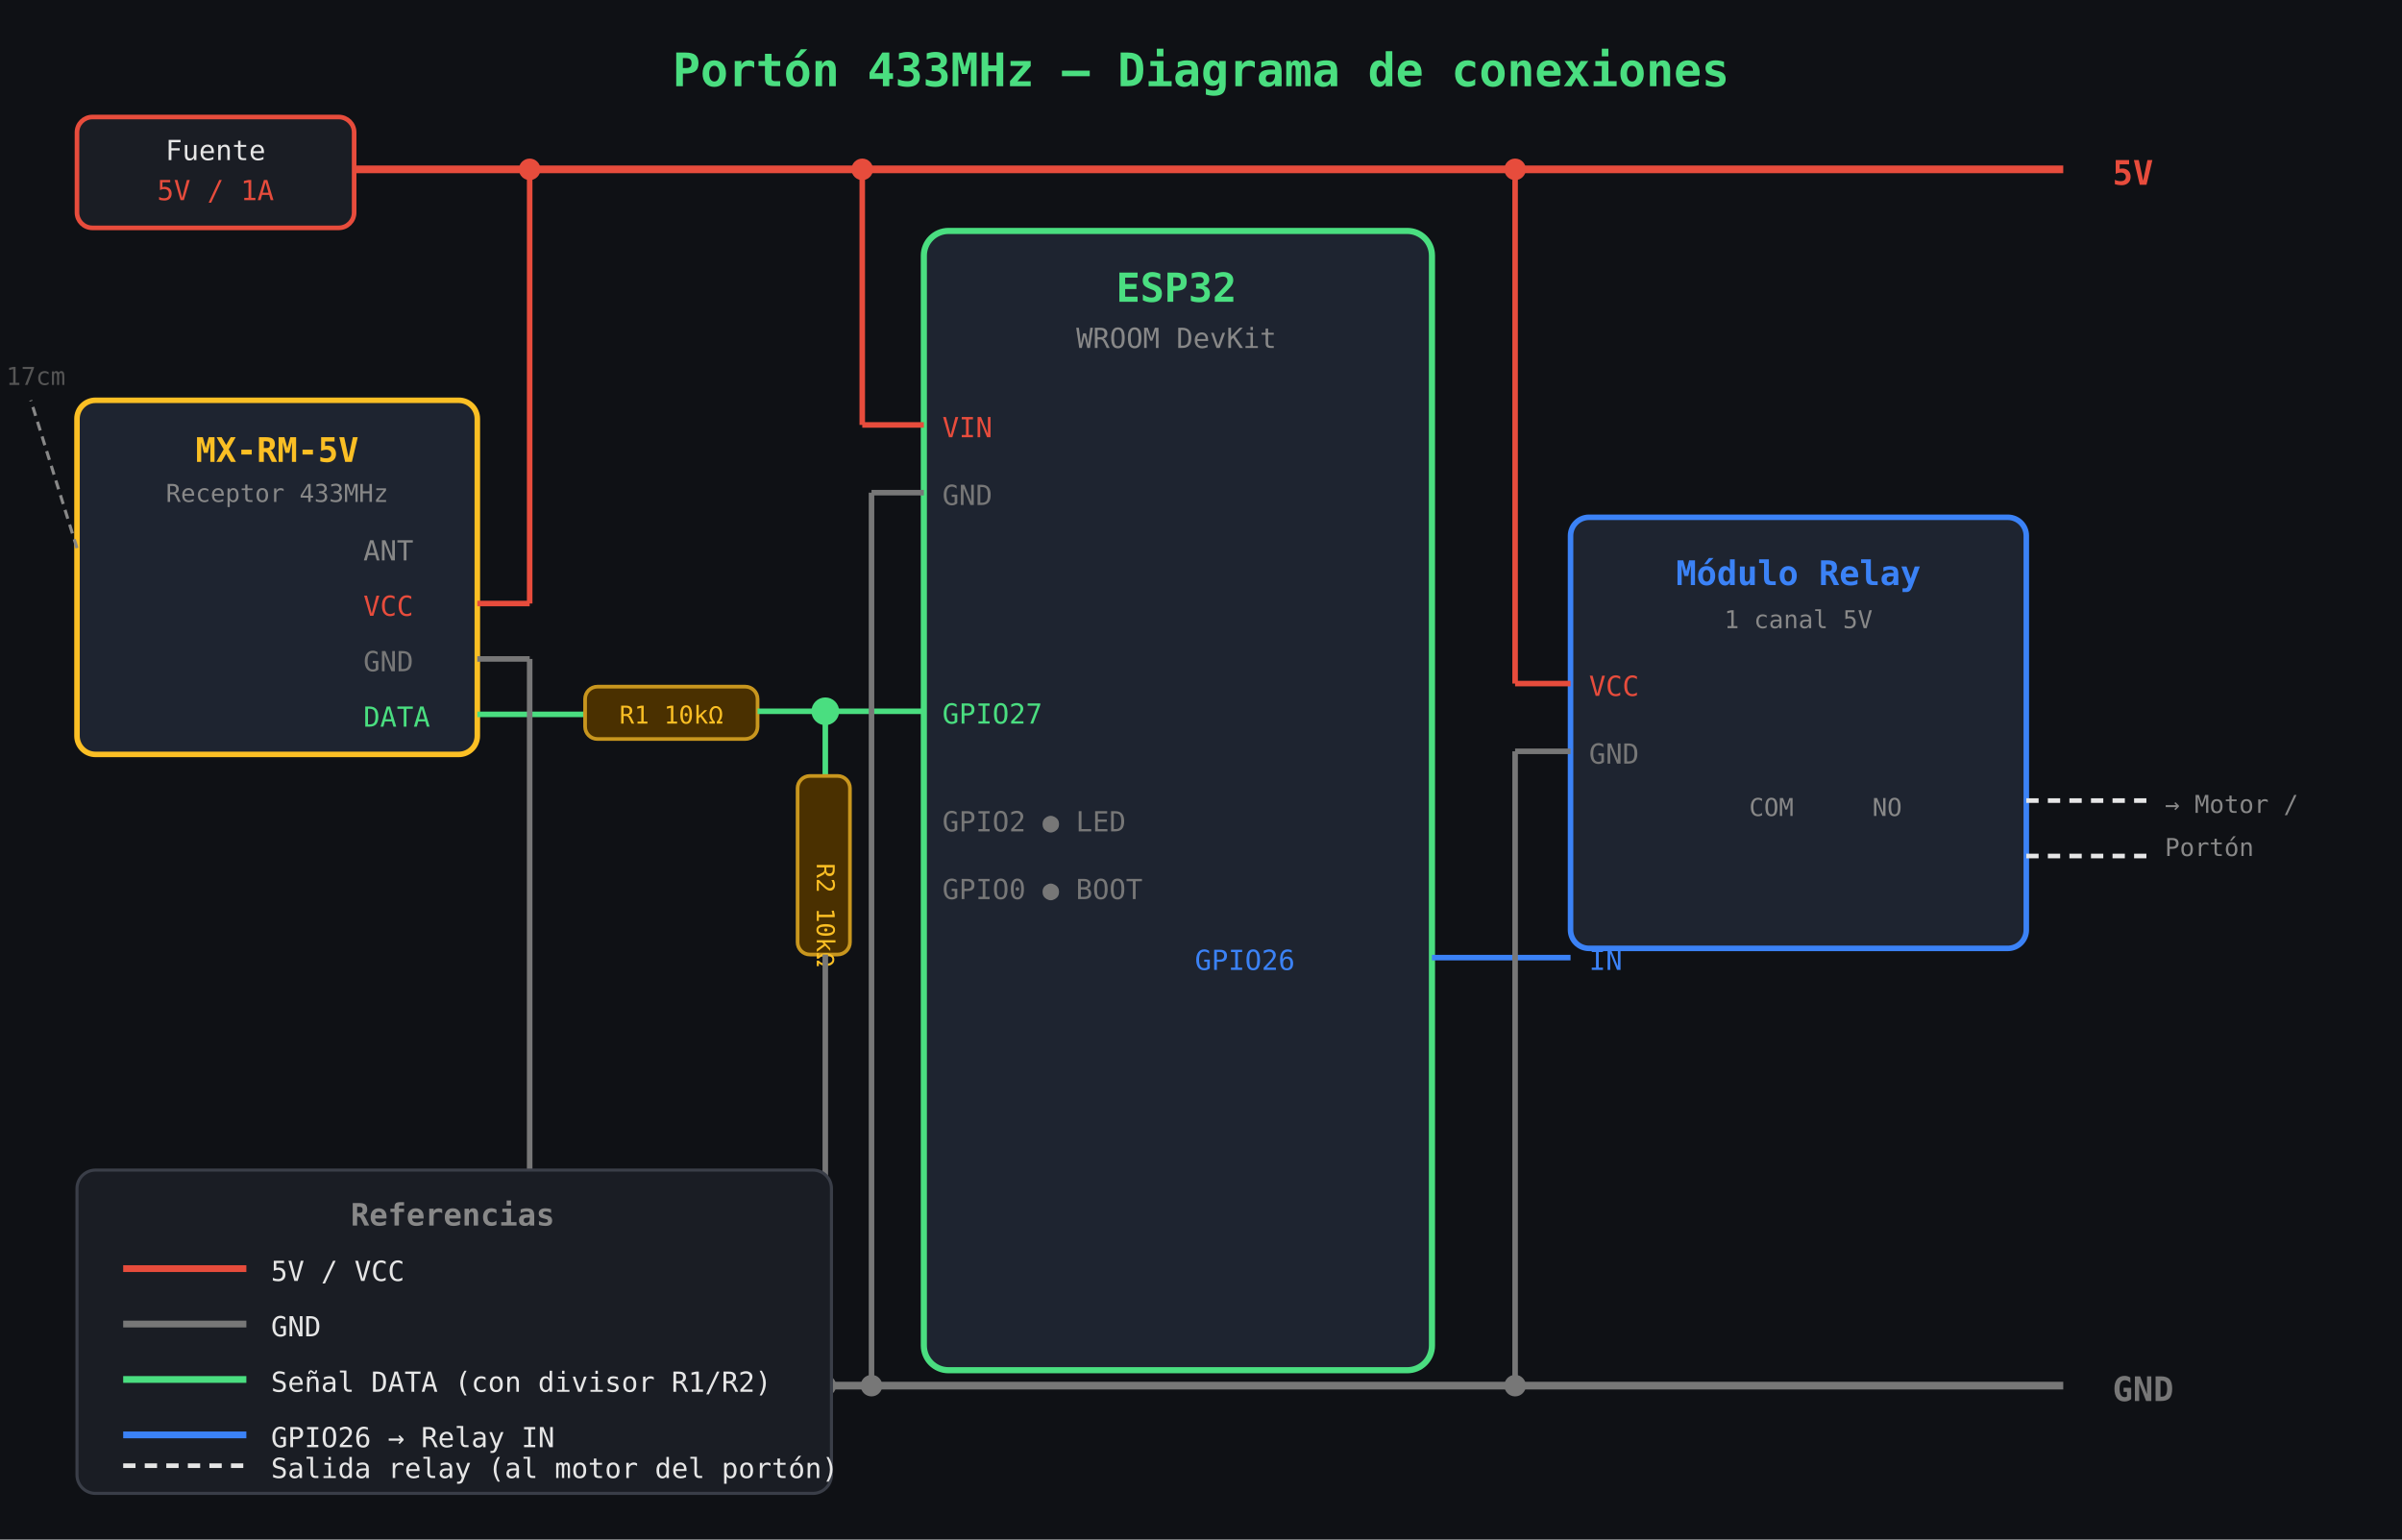
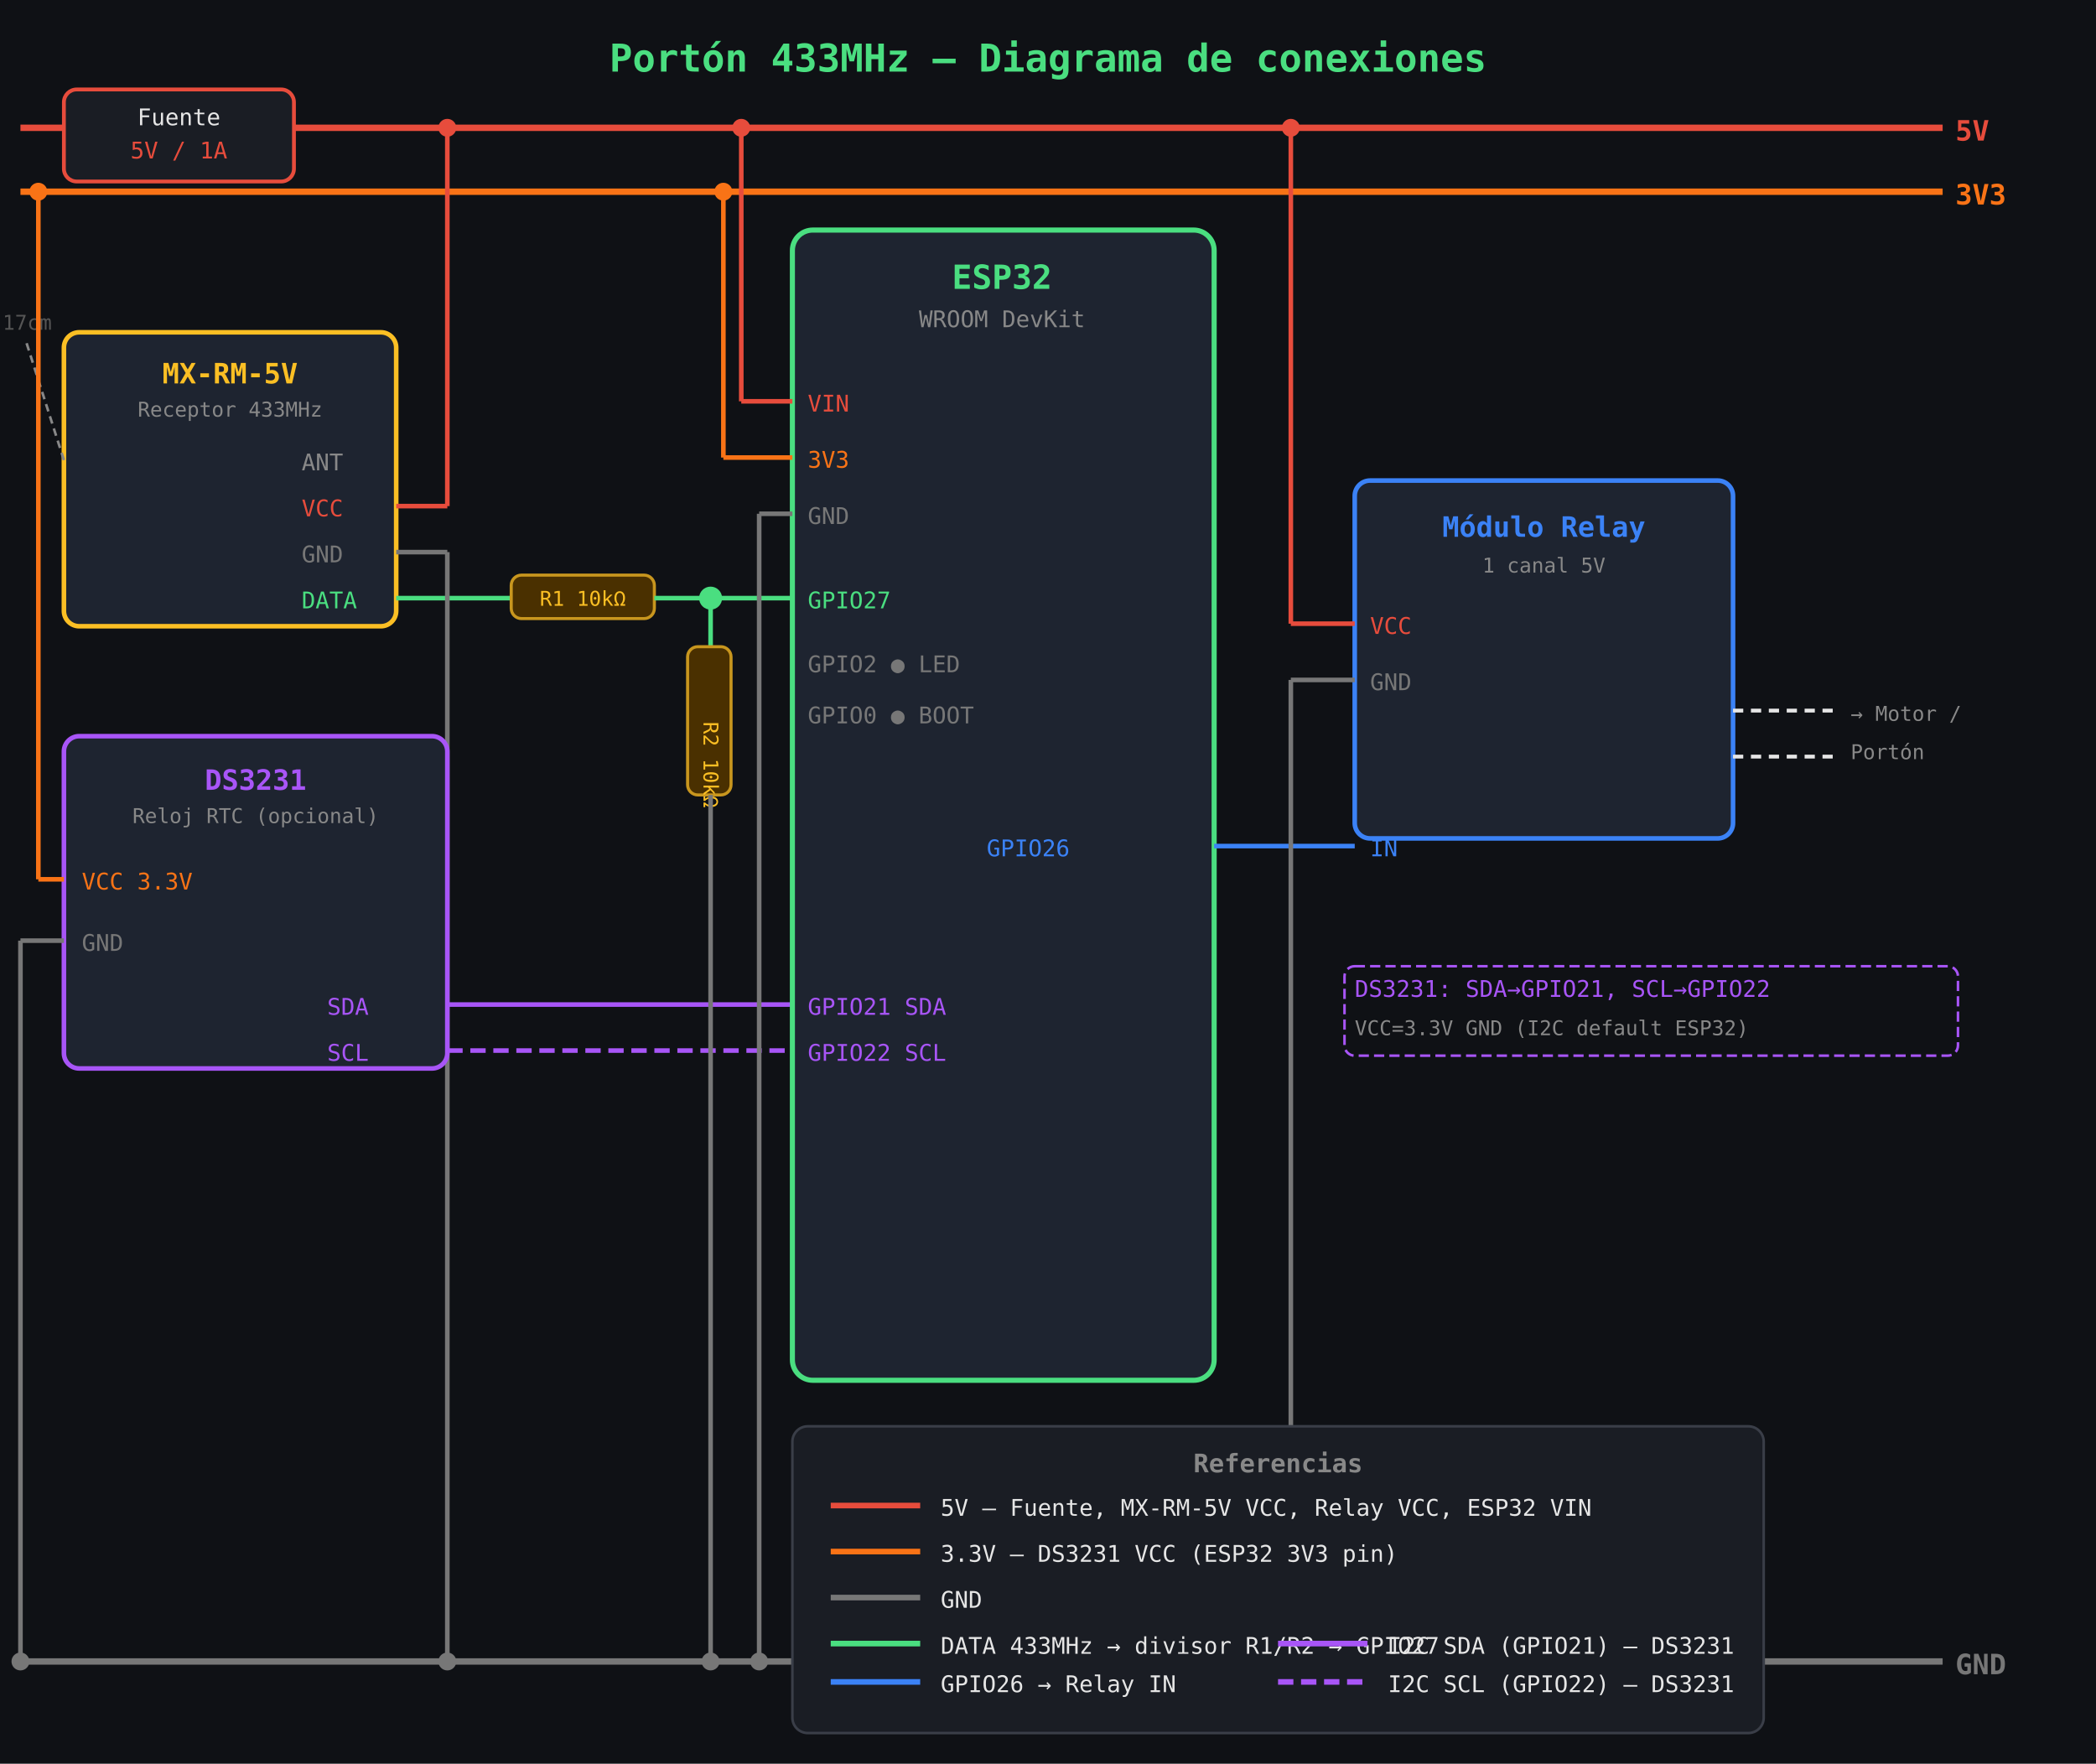
- <svg xmlns="http://www.w3.org/2000/svg" viewBox="0 0 780 500" width="780" height="500" style="font-family:monospace,sans-serif">
-   <rect width="780" height="500" fill="#0f1115" />
-   <text x="390" y="28" fill="#4ade80" font-size="15" text-anchor="middle" font-weight="bold">Portón 433MHz — Diagrama de conexiones</text>
-   <line x1="55" y1="55" x2="670" y2="55" stroke="#e74c3c" stroke-width="2.5" />
-   <text x="686" y="60" fill="#e74c3c" font-size="11" font-weight="bold">5V</text>
-   <line x1="55" y1="450" x2="670" y2="450" stroke="#777" stroke-width="2.5" />
-   <text x="686" y="455" fill="#777" font-size="11" font-weight="bold">GND</text>
-   <rect x="25" y="38" width="90" height="36" rx="5" fill="#1a1d24" stroke="#e74c3c" stroke-width="1.5" />
-   <text x="70" y="52" fill="#e6e6e6" font-size="9" text-anchor="middle">Fuente</text>
-   <text x="70" y="65" fill="#e74c3c" font-size="9" text-anchor="middle">5V / 1A</text>
+ <svg xmlns="http://www.w3.org/2000/svg" viewBox="0 0 820 690" width="820" height="690" style="font-family:monospace,sans-serif">
+   <rect width="820" height="690" fill="#0f1115" />
+   <text x="410" y="28" fill="#4ade80" font-size="15" text-anchor="middle" font-weight="bold">Portón 433MHz — Diagrama de conexiones</text>
+   <line x1="8" y1="50" x2="760" y2="50" stroke="#e74c3c" stroke-width="2.5" />
+   <text x="765" y="55" fill="#e74c3c" font-size="11" font-weight="bold">5V</text>
+   <line x1="8" y1="75" x2="760" y2="75" stroke="#f97316" stroke-width="2.5" />
+   <text x="765" y="80" fill="#f97316" font-size="11" font-weight="bold">3V3</text>
+   <line x1="8" y1="650" x2="760" y2="650" stroke="#777" stroke-width="2.5" />
+   <text x="765" y="655" fill="#777" font-size="11" font-weight="bold">GND</text>
+   <rect x="25" y="35" width="90" height="36" rx="5" fill="#1a1d24" stroke="#e74c3c" stroke-width="1.5" />
+   <text x="70" y="49" fill="#e6e6e6" font-size="9" text-anchor="middle">Fuente</text>
+   <text x="70" y="62" fill="#e74c3c" font-size="9" text-anchor="middle">5V / 1A</text>
  <rect x="25" y="130" width="130" height="115" rx="6" fill="#1e2430" stroke="#fbbf24" stroke-width="1.8" />
  <text x="90" y="150" fill="#fbbf24" font-size="11" text-anchor="middle" font-weight="bold">MX-RM-5V</text>
  <text x="90" y="163" fill="#888" font-size="8" text-anchor="middle">Receptor 433MHz</text>
-   <text x="118" y="182" fill="#888" font-size="9">ANT</text>
-   <text x="118" y="200" fill="#e74c3c" font-size="9">VCC</text>
-   <line x1="155" y1="196" x2="172" y2="196" stroke="#e74c3c" stroke-width="1.8" />
-   <text x="118" y="218" fill="#777" font-size="9">GND</text>
-   <line x1="155" y1="214" x2="172" y2="214" stroke="#777" stroke-width="1.8" />
-   <text x="118" y="236" fill="#4ade80" font-size="9">DATA</text>
-   <line x1="155" y1="232" x2="190" y2="232" stroke="#4ade80" stroke-width="1.8" />
-   <line x1="25" y1="178" x2="10" y2="130" stroke="#888" stroke-width="1" stroke-dasharray="3,2" />
-   <text x="2" y="125" fill="#555" font-size="8">17cm</text>
-   <polyline points="172,196 172,55" fill="none" stroke="#e74c3c" stroke-width="1.8" />
-   <circle cx="172" cy="55" r="3.5" fill="#e74c3c" />
-   <polyline points="172,214 172,450" fill="none" stroke="#777" stroke-width="1.8" />
-   <circle cx="172" cy="450" r="3.5" fill="#777" />
-   <rect x="190" y="223" width="56" height="17" rx="4" fill="#4a3000" stroke="#c8961e" stroke-width="1.2" />
-   <text x="218" y="235" fill="#fbbf24" font-size="8" text-anchor="middle">R1 10kΩ</text>
-   <line x1="246" y1="231" x2="268" y2="231" stroke="#4ade80" stroke-width="1.8" />
-   <circle cx="268" cy="231" r="4.5" fill="#4ade80" />
-   <line x1="268" y1="231" x2="300" y2="231" stroke="#4ade80" stroke-width="1.8" />
-   <line x1="268" y1="231" x2="268" y2="252" stroke="#4ade80" stroke-width="1.8" />
-   <rect x="259" y="252" width="17" height="58" rx="4" fill="#4a3000" stroke="#c8961e" stroke-width="1.2" />
-   <text x="268" y="285" fill="#fbbf24" font-size="8" text-anchor="middle" writing-mode="tb">R2 10kΩ</text>
-   <line x1="268" y1="310" x2="268" y2="450" stroke="#777" stroke-width="1.8" />
-   <circle cx="268" cy="450" r="3.5" fill="#777" />
-   <rect x="300" y="75" width="165" height="370" rx="8" fill="#1e2430" stroke="#4ade80" stroke-width="2" />
-   <text x="382" y="98" fill="#4ade80" font-size="13" text-anchor="middle" font-weight="bold">ESP32</text>
-   <text x="382" y="113" fill="#888" font-size="9" text-anchor="middle">WROOM DevKit</text>
-   <text x="306" y="142" fill="#e74c3c" font-size="9">VIN</text>
-   <line x1="280" y1="138" x2="300" y2="138" stroke="#e74c3c" stroke-width="1.8" />
-   <text x="306" y="164" fill="#777" font-size="9">GND</text>
-   <line x1="283" y1="160" x2="300" y2="160" stroke="#777" stroke-width="1.8" />
-   <text x="306" y="235" fill="#4ade80" font-size="9">GPIO27</text>
-   <text x="306" y="270" fill="#777" font-size="9">GPIO2  ● LED</text>
-   <text x="306" y="292" fill="#777" font-size="9">GPIO0  ● BOOT</text>
-   <text x="388" y="315" fill="#3b82f6" font-size="9">GPIO26</text>
-   <line x1="465" y1="311" x2="510" y2="311" stroke="#3b82f6" stroke-width="1.8" />
-   <polyline points="280,138 280,55" fill="none" stroke="#e74c3c" stroke-width="1.8" />
-   <circle cx="280" cy="55" r="3.5" fill="#e74c3c" />
-   <polyline points="283,160 283,450" fill="none" stroke="#777" stroke-width="1.8" />
-   <circle cx="283" cy="450" r="3.5" fill="#777" />
-   <rect x="510" y="168" width="148" height="140" rx="6" fill="#1e2430" stroke="#3b82f6" stroke-width="1.8" />
-   <text x="584" y="190" fill="#3b82f6" font-size="11" text-anchor="middle" font-weight="bold">Módulo Relay</text>
-   <text x="584" y="204" fill="#888" font-size="8" text-anchor="middle">1 canal 5V</text>
-   <text x="516" y="226" fill="#e74c3c" font-size="9">VCC</text>
-   <line x1="492" y1="222" x2="510" y2="222" stroke="#e74c3c" stroke-width="1.8" />
-   <text x="516" y="248" fill="#777" font-size="9">GND</text>
-   <line x1="492" y1="244" x2="510" y2="244" stroke="#777" stroke-width="1.8" />
-   <text x="516" y="315" fill="#3b82f6" font-size="9">IN</text>
-   <line x1="510" y1="311" x2="510" y2="311" stroke="#3b82f6" stroke-width="1.8" />
-   <line x1="658" y1="260" x2="700" y2="260" stroke="#e6e6e6" stroke-width="1.5" stroke-dasharray="4,3" />
-   <line x1="658" y1="278" x2="700" y2="278" stroke="#e6e6e6" stroke-width="1.5" stroke-dasharray="4,3" />
-   <text x="568" y="265" fill="#888" font-size="8">COM</text>
-   <text x="608" y="265" fill="#888" font-size="8">NO</text>
-   <text x="703" y="264" fill="#888" font-size="8">→ Motor /</text>
-   <text x="703" y="278" fill="#888" font-size="8">   Portón</text>
-   <polyline points="492,222 492,55" fill="none" stroke="#e74c3c" stroke-width="1.8" />
-   <circle cx="492" cy="55" r="3.5" fill="#e74c3c" />
-   <polyline points="492,244 492,450" fill="none" stroke="#777" stroke-width="1.8" />
-   <circle cx="492" cy="450" r="3.5" fill="#777" />
-   <rect x="25" y="380" width="245" height="105" rx="6" fill="#1a1d24" stroke="#3a3e48" stroke-width="1" />
-   <text x="147" y="398" fill="#888" font-size="10" text-anchor="middle" font-weight="bold">Referencias</text>
-   <line x1="40" y1="412" x2="80" y2="412" stroke="#e74c3c" stroke-width="2.2" />
-   <text x="88" y="416" fill="#e6e6e6" font-size="9">5V / VCC</text>
-   <line x1="40" y1="430" x2="80" y2="430" stroke="#777" stroke-width="2.2" />
-   <text x="88" y="434" fill="#e6e6e6" font-size="9">GND</text>
-   <line x1="40" y1="448" x2="80" y2="448" stroke="#4ade80" stroke-width="2.2" />
-   <text x="88" y="452" fill="#e6e6e6" font-size="9">Señal DATA (con divisor R1/R2)</text>
-   <line x1="40" y1="466" x2="80" y2="466" stroke="#3b82f6" stroke-width="2.2" />
-   <text x="88" y="470" fill="#e6e6e6" font-size="9">GPIO26 → Relay IN</text>
-   <line x1="40" y1="476" x2="80" y2="476" stroke="#e6e6e6" stroke-width="1.5" stroke-dasharray="4,3" />
-   <text x="88" y="480" fill="#e6e6e6" font-size="9">Salida relay (al motor del portón)</text>
+   <text x="118" y="184" fill="#888" font-size="9">ANT</text>
+   <text x="118" y="202" fill="#e74c3c" font-size="9">VCC</text>
+   <line x1="155" y1="198" x2="175" y2="198" stroke="#e74c3c" stroke-width="1.8" />
+   <text x="118" y="220" fill="#777" font-size="9">GND</text>
+   <line x1="155" y1="216" x2="175" y2="216" stroke="#777" stroke-width="1.8" />
+   <text x="118" y="238" fill="#4ade80" font-size="9">DATA</text>
+   <line x1="155" y1="234" x2="200" y2="234" stroke="#4ade80" stroke-width="1.8" />
+   <line x1="25" y1="180" x2="10" y2="133" stroke="#888" stroke-width="1" stroke-dasharray="3,2" />
+   <text x="1" y="129" fill="#555" font-size="8">17cm</text>
+   <polyline points="175,198 175,50" fill="none" stroke="#e74c3c" stroke-width="1.8" />
+   <circle cx="175" cy="50" r="3.5" fill="#e74c3c" />
+   <polyline points="175,216 175,650" fill="none" stroke="#777" stroke-width="1.8" />
+   <circle cx="175" cy="650" r="3.5" fill="#777" />
+   <rect x="25" y="288" width="150" height="130" rx="6" fill="#1e2430" stroke="#a855f7" stroke-width="1.8" />
+   <text x="100" y="309" fill="#a855f7" font-size="11" text-anchor="middle" font-weight="bold">DS3231</text>
+   <text x="100" y="322" fill="#888" font-size="8" text-anchor="middle">Reloj RTC (opcional)</text>
+   <text x="32" y="348" fill="#f97316" font-size="9">VCC 3.3V</text>
+   <line x1="25" y1="344" x2="15" y2="344" stroke="#f97316" stroke-width="1.8" />
+   <text x="32" y="372" fill="#777" font-size="9">GND</text>
+   <line x1="25" y1="368" x2="8" y2="368" stroke="#777" stroke-width="1.8" />
+   <text x="128" y="397" fill="#a855f7" font-size="9">SDA</text>
+   <line x1="175" y1="393" x2="310" y2="393" stroke="#a855f7" stroke-width="1.8" />
+   <text x="128" y="415" fill="#a855f7" font-size="9">SCL</text>
+   <line x1="175" y1="411" x2="310" y2="411" stroke="#a855f7" stroke-width="1.8" stroke-dasharray="6,3" />
+   <polyline points="15,344 15,75" fill="none" stroke="#f97316" stroke-width="1.8" />
+   <circle cx="15" cy="75" r="3.5" fill="#f97316" />
+   <polyline points="8,368 8,650" fill="none" stroke="#777" stroke-width="1.8" />
+   <circle cx="8" cy="650" r="3.5" fill="#777" />
+   <rect x="200" y="225" width="56" height="17" rx="4" fill="#4a3000" stroke="#c8961e" stroke-width="1.2" />
+   <text x="228" y="237" fill="#fbbf24" font-size="8" text-anchor="middle">R1 10kΩ</text>
+   <line x1="256" y1="234" x2="278" y2="234" stroke="#4ade80" stroke-width="1.8" />
+   <circle cx="278" cy="234" r="4.5" fill="#4ade80" />
+   <line x1="278" y1="234" x2="310" y2="234" stroke="#4ade80" stroke-width="1.8" />
+   <line x1="278" y1="234" x2="278" y2="253" stroke="#4ade80" stroke-width="1.8" />
+   <rect x="269" y="253" width="17" height="58" rx="4" fill="#4a3000" stroke="#c8961e" stroke-width="1.2" />
+   <text x="278" y="287" fill="#fbbf24" font-size="8" text-anchor="middle" writing-mode="tb">R2 10kΩ</text>
+   <line x1="278" y1="311" x2="278" y2="650" stroke="#777" stroke-width="1.8" />
+   <circle cx="278" cy="650" r="3.5" fill="#777" />
+   <rect x="310" y="90" width="165" height="450" rx="8" fill="#1e2430" stroke="#4ade80" stroke-width="2" />
+   <text x="392" y="113" fill="#4ade80" font-size="13" text-anchor="middle" font-weight="bold">ESP32</text>
+   <text x="392" y="128" fill="#888" font-size="9" text-anchor="middle">WROOM DevKit</text>
+   <text x="316" y="161" fill="#e74c3c" font-size="9">VIN</text>
+   <line x1="290" y1="157" x2="310" y2="157" stroke="#e74c3c" stroke-width="1.8" />
+   <text x="316" y="183" fill="#f97316" font-size="9">3V3</text>
+   <line x1="283" y1="179" x2="310" y2="179" stroke="#f97316" stroke-width="1.8" />
+   <text x="316" y="205" fill="#777" font-size="9">GND</text>
+   <line x1="297" y1="201" x2="310" y2="201" stroke="#777" stroke-width="1.8" />
+   <text x="316" y="238" fill="#4ade80" font-size="9">GPIO27</text>
+   <text x="316" y="263" fill="#777" font-size="9">GPIO2  ● LED</text>
+   <text x="316" y="283" fill="#777" font-size="9">GPIO0  ● BOOT</text>
+   <text x="316" y="397" fill="#a855f7" font-size="9">GPIO21 SDA</text>
+   <text x="316" y="415" fill="#a855f7" font-size="9">GPIO22 SCL</text>
+   <text x="386" y="335" fill="#3b82f6" font-size="9">GPIO26</text>
+   <line x1="475" y1="331" x2="530" y2="331" stroke="#3b82f6" stroke-width="1.8" />
+   <polyline points="290,157 290,50" fill="none" stroke="#e74c3c" stroke-width="1.8" />
+   <circle cx="290" cy="50" r="3.5" fill="#e74c3c" />
+   <polyline points="283,179 283,75" fill="none" stroke="#f97316" stroke-width="1.8" />
+   <circle cx="283" cy="75" r="3.5" fill="#f97316" />
+   <polyline points="297,201 297,650" fill="none" stroke="#777" stroke-width="1.8" />
+   <circle cx="297" cy="650" r="3.5" fill="#777" />
+   <rect x="530" y="188" width="148" height="140" rx="6" fill="#1e2430" stroke="#3b82f6" stroke-width="1.8" />
+   <text x="604" y="210" fill="#3b82f6" font-size="11" text-anchor="middle" font-weight="bold">Módulo Relay</text>
+   <text x="604" y="224" fill="#888" font-size="8" text-anchor="middle">1 canal 5V</text>
+   <text x="536" y="248" fill="#e74c3c" font-size="9">VCC</text>
+   <line x1="505" y1="244" x2="530" y2="244" stroke="#e74c3c" stroke-width="1.8" />
+   <text x="536" y="270" fill="#777" font-size="9">GND</text>
+   <line x1="505" y1="266" x2="530" y2="266" stroke="#777" stroke-width="1.8" />
+   <text x="536" y="335" fill="#3b82f6" font-size="9">IN</text>
+   <line x1="678" y1="278" x2="720" y2="278" stroke="#e6e6e6" stroke-width="1.5" stroke-dasharray="4,3" />
+   <line x1="678" y1="296" x2="720" y2="296" stroke="#e6e6e6" stroke-width="1.5" stroke-dasharray="4,3" />
+   <text x="724" y="282" fill="#888" font-size="8">→ Motor /</text>
+   <text x="724" y="297" fill="#888" font-size="8">   Portón</text>
+   <polyline points="505,244 505,50" fill="none" stroke="#e74c3c" stroke-width="1.8" />
+   <circle cx="505" cy="50" r="3.5" fill="#e74c3c" />
+   <polyline points="505,266 505,650" fill="none" stroke="#777" stroke-width="1.8" />
+   <circle cx="505" cy="650" r="3.5" fill="#777" />
+   <rect x="310" y="558" width="380" height="120" rx="6" fill="#1a1d24" stroke="#3a3e48" stroke-width="1" />
+   <text x="500" y="576" fill="#888" font-size="10" text-anchor="middle" font-weight="bold">Referencias</text>
+   <line x1="325" y1="589" x2="360" y2="589" stroke="#e74c3c" stroke-width="2.2" />
+   <text x="368" y="593" fill="#e6e6e6" font-size="9">5V — Fuente, MX-RM-5V VCC, Relay VCC, ESP32 VIN</text>
+   <line x1="325" y1="607" x2="360" y2="607" stroke="#f97316" stroke-width="2.2" />
+   <text x="368" y="611" fill="#e6e6e6" font-size="9">3.3V — DS3231 VCC (ESP32 3V3 pin)</text>
+   <line x1="325" y1="625" x2="360" y2="625" stroke="#777" stroke-width="2.2" />
+   <text x="368" y="629" fill="#e6e6e6" font-size="9">GND</text>
+   <line x1="325" y1="643" x2="360" y2="643" stroke="#4ade80" stroke-width="2.2" />
+   <text x="368" y="647" fill="#e6e6e6" font-size="9">DATA 433MHz → divisor R1/R2 → GPIO27</text>
+   <line x1="325" y1="658" x2="360" y2="658" stroke="#3b82f6" stroke-width="2.2" />
+   <text x="368" y="662" fill="#e6e6e6" font-size="9">GPIO26 → Relay IN</text>
+   <line x1="500" y1="643" x2="535" y2="643" stroke="#a855f7" stroke-width="2.2" />
+   <text x="543" y="647" fill="#e6e6e6" font-size="9">I2C SDA (GPIO21) — DS3231</text>
+   <line x1="500" y1="658" x2="535" y2="658" stroke="#a855f7" stroke-width="2.2" stroke-dasharray="6,3" />
+   <text x="543" y="662" fill="#e6e6e6" font-size="9">I2C SCL (GPIO22) — DS3231</text>
+   <text x="530" y="390" fill="#a855f7" font-size="9">DS3231: SDA→GPIO21, SCL→GPIO22</text>
+   <text x="530" y="405" fill="#888" font-size="8">VCC=3.3V  GND  (I2C default ESP32)</text>
+   <rect x="526" y="378" width="240" height="35" rx="4" fill="none" stroke="#a855f7" stroke-width="1" stroke-dasharray="4,2" />
</svg>
